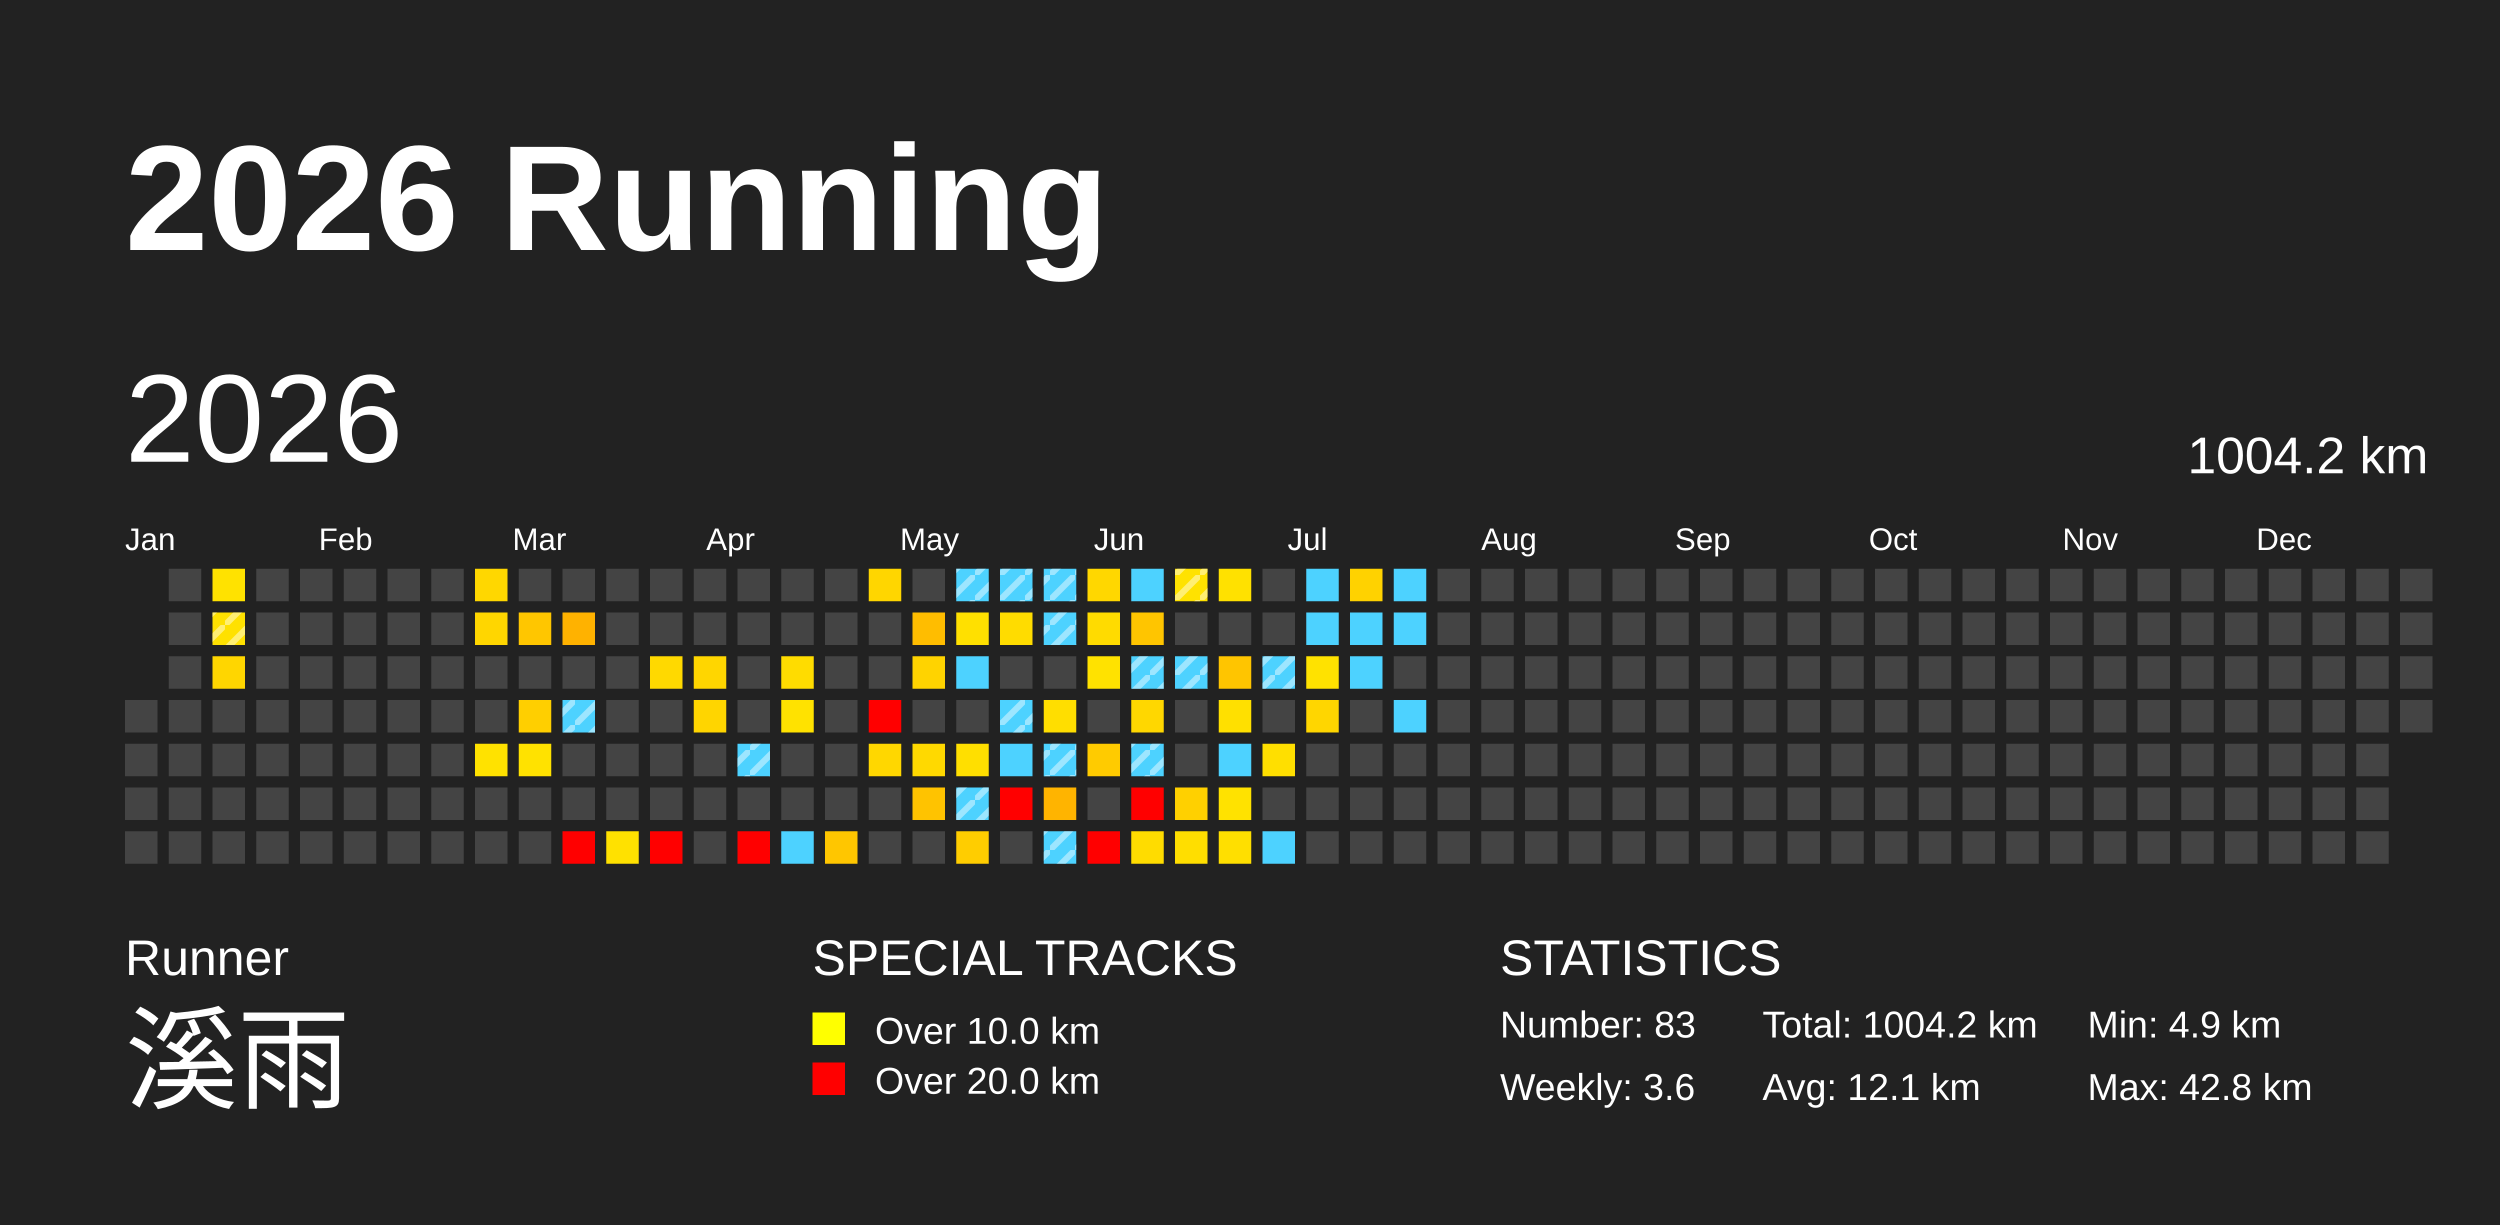
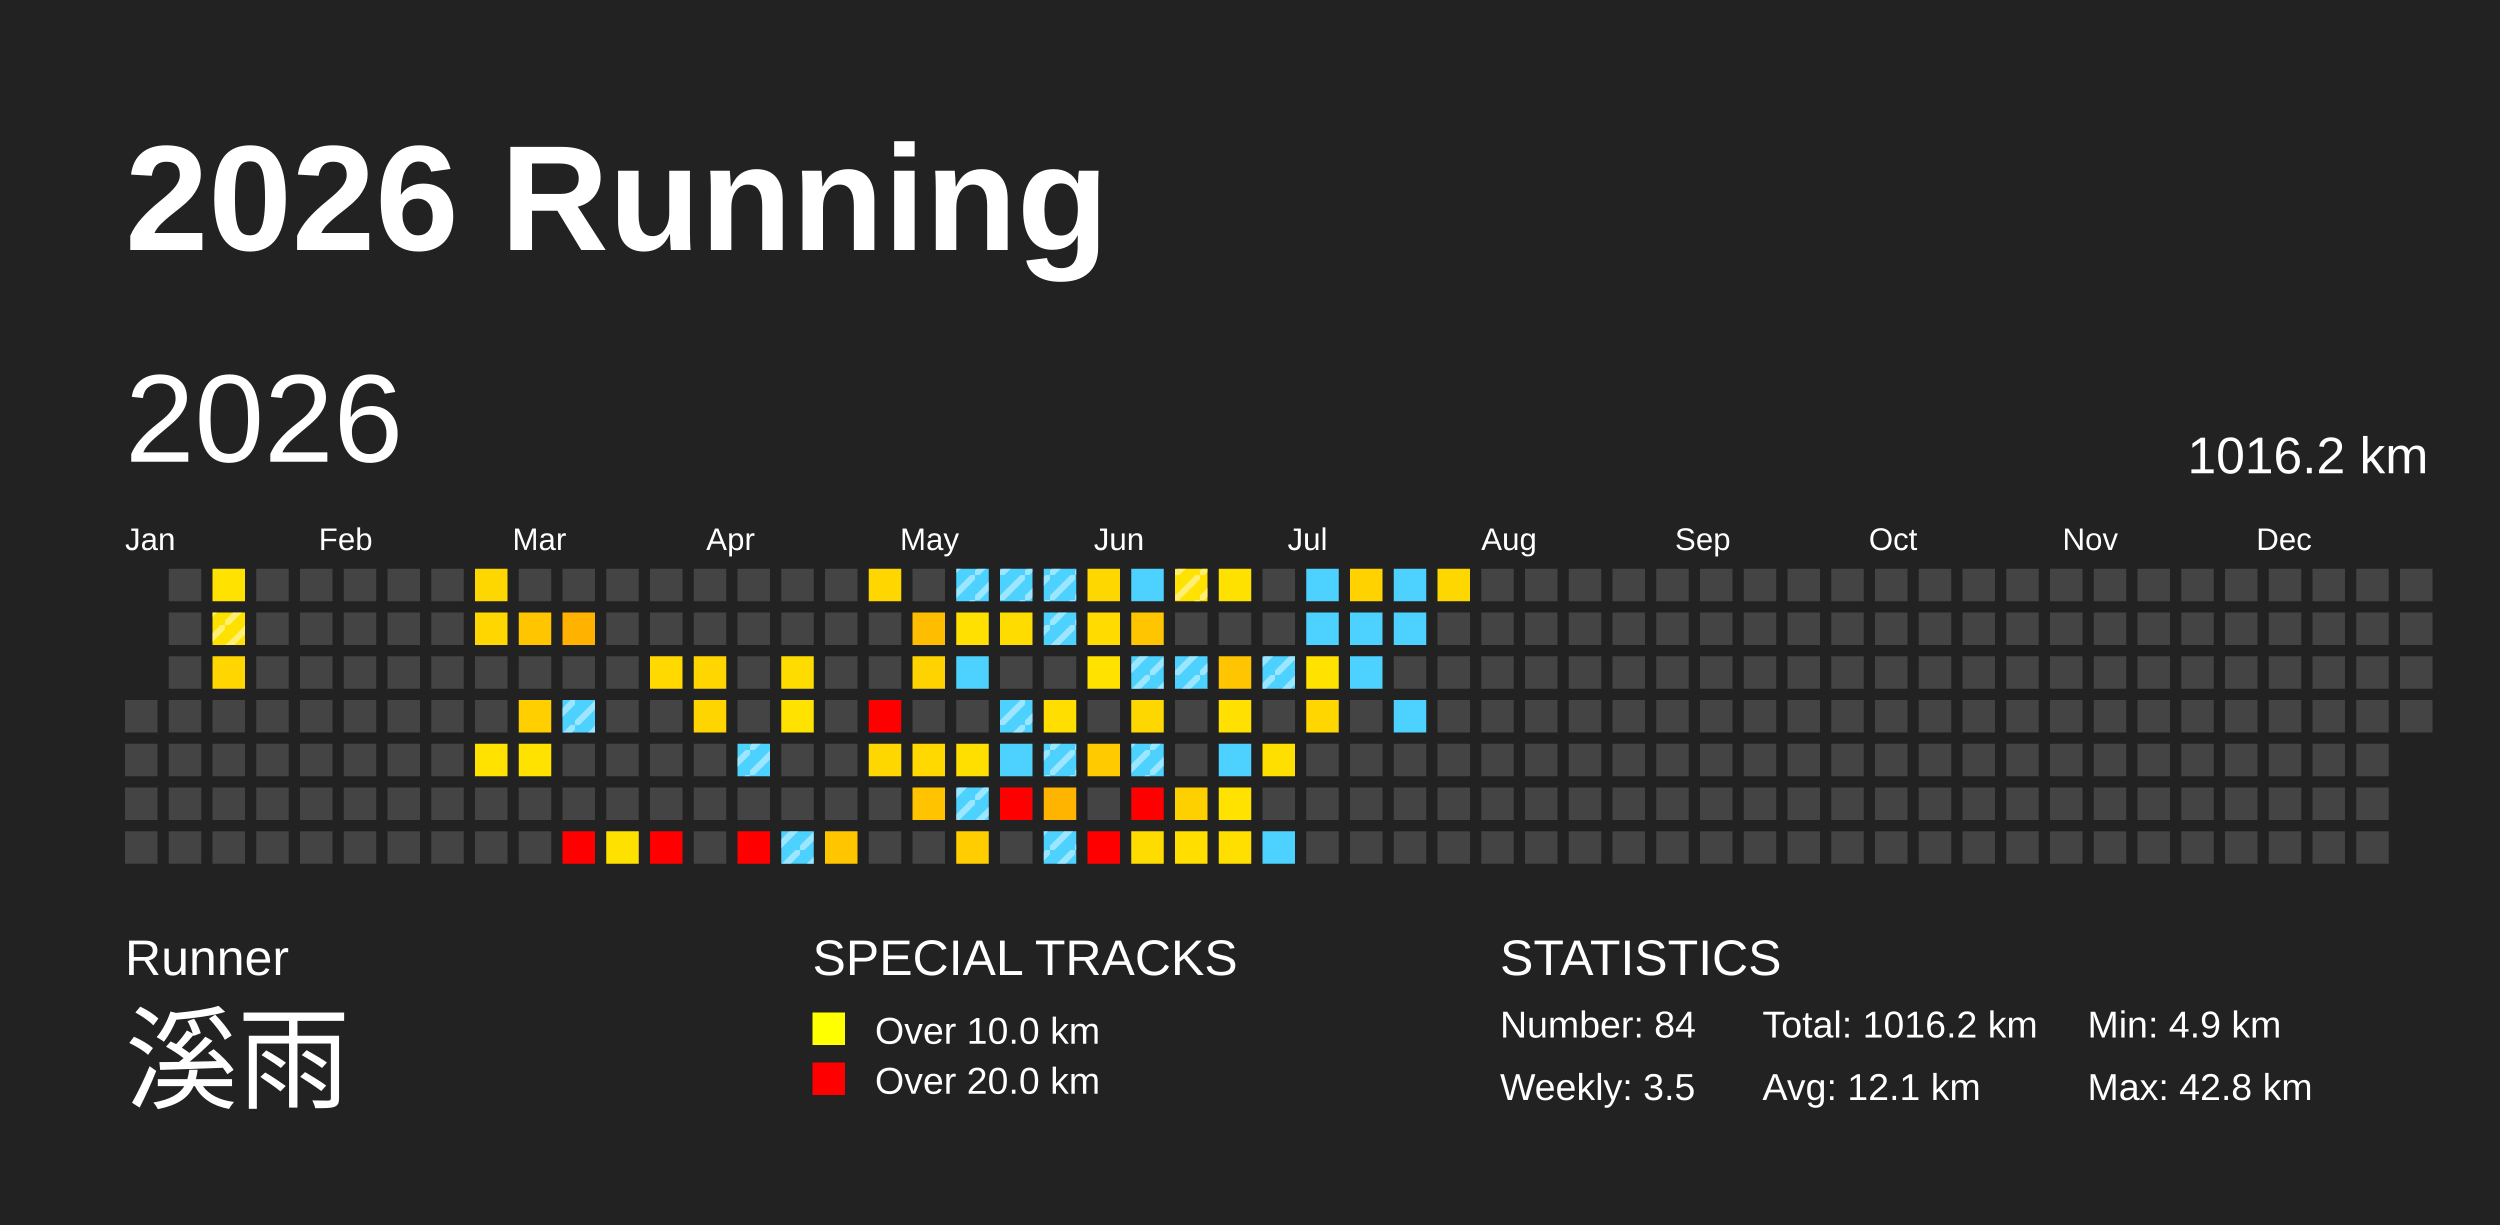
<svg xmlns="http://www.w3.org/2000/svg" baseProfile="full" height="98mm" version="1.1" viewBox="0,0,200,98" width="200mm">
  <defs>
    <pattern height="2" id="indoor-stripe" patternUnits="userSpaceOnUse" width="2">
      <line stroke="white" stroke-opacity="0.45" stroke-width="0.5" x1="0" x2="2" y1="2" y2="0" />
    </pattern>
  </defs>
  <rect fill="#222222" height="98" width="200" x="0" y="0" />
  <text fill="#FFFFFF" style="font-size:12px; font-family:Arial; font-weight:bold;" x="10" y="20">2026 Running</text>
  <text fill="#FFFFFF" style="font-size:4px; font-family:Arial" x="10" y="78">Runner</text>
  <text fill="#FFFFFF" style="font-size:9px; font-family:Arial" x="10" y="88">溪雨</text>
  <text fill="#FFFFFF" style="font-size:4px; font-family:Arial" x="65" y="78">SPECIAL TRACKS</text>
  <rect fill="yellow" height="2.6" width="2.6" x="65" y="81" />
  <text fill="#FFFFFF" style="font-size:3px; font-family:Arial" x="70" y="83.5">Over 10.0 km</text>
  <rect fill="red" height="2.6" width="2.6" x="65" y="85" />
  <text fill="#FFFFFF" style="font-size:3px; font-family:Arial" x="70" y="87.5">Over 20.0 km</text>
  <text fill="#FFFFFF" style="font-size:4px; font-family:Arial" x="120" y="78">STATISTICS</text>
-   <text fill="#FFFFFF" style="font-size:3px; font-family:Arial" x="120" y="83">Number: 83</text>
-   <text fill="#FFFFFF" style="font-size:3px; font-family:Arial" x="120" y="88">Weekly: 3.6</text>
-   <text fill="#FFFFFF" style="font-size:3px; font-family:Arial" x="141" y="83">Total: 1004.2 km</text>
+   <text fill="#FFFFFF" style="font-size:3px; font-family:Arial" x="120" y="83">Number: 84</text>
+   <text fill="#FFFFFF" style="font-size:3px; font-family:Arial" x="120" y="88">Weekly: 3.5</text>
+   <text fill="#FFFFFF" style="font-size:3px; font-family:Arial" x="141" y="83">Total: 1016.2 km</text>
  <text fill="#FFFFFF" style="font-size:3px; font-family:Arial" x="141" y="88">Avg: 12.1 km</text>
  <text fill="#FFFFFF" style="font-size:3px; font-family:Arial" x="167" y="83">Min: 4.9 km</text>
  <text fill="#FFFFFF" style="font-size:3px; font-family:Arial" x="167" y="88">Max: 42.8 km</text>
  <text dominant-baseline="hanging" fill="#FFFFFF" style="font-size:10.0px; font-family:Arial;" x="10" y="30">2026</text>
-   <text dominant-baseline="hanging" fill="#FFFFFF" style="font-size:4.125px; font-family:Arial;" x="175" y="35">1004.2 km</text>
+   <text dominant-baseline="hanging" fill="#FFFFFF" style="font-size:4.125px; font-family:Arial;" x="175" y="35">1016.2 km</text>
  <text fill="#FFFFFF" style="font-size:2.5px; font-family:Arial" x="10.0" y="44">Jan</text>
  <text fill="#FFFFFF" style="font-size:2.5px; font-family:Arial" x="25.5" y="44">Feb</text>
  <text fill="#FFFFFF" style="font-size:2.5px; font-family:Arial" x="41.0" y="44">Mar</text>
  <text fill="#FFFFFF" style="font-size:2.5px; font-family:Arial" x="56.5" y="44">Apr</text>
  <text fill="#FFFFFF" style="font-size:2.5px; font-family:Arial" x="72.0" y="44">May</text>
  <text fill="#FFFFFF" style="font-size:2.5px; font-family:Arial" x="87.5" y="44">Jun</text>
  <text fill="#FFFFFF" style="font-size:2.5px; font-family:Arial" x="103.0" y="44">Jul</text>
  <text fill="#FFFFFF" style="font-size:2.5px; font-family:Arial" x="118.5" y="44">Aug</text>
  <text fill="#FFFFFF" style="font-size:2.5px; font-family:Arial" x="134.0" y="44">Sep</text>
  <text fill="#FFFFFF" style="font-size:2.5px; font-family:Arial" x="149.5" y="44">Oct</text>
  <text fill="#FFFFFF" style="font-size:2.5px; font-family:Arial" x="165.0" y="44">Nov</text>
  <text fill="#FFFFFF" style="font-size:2.5px; font-family:Arial" x="180.5" y="44">Dec</text>
  <rect fill="#444444" height="2.6" width="2.6" x="10.0" y="56.0" />
  <rect fill="#444444" height="2.6" width="2.6" x="10.0" y="59.5" />
  <rect fill="#444444" height="2.6" width="2.6" x="10.0" y="63.0" />
  <rect fill="#444444" height="2.6" width="2.6" x="10.0" y="66.5" />
  <rect fill="#444444" height="2.6" width="2.6" x="13.5" y="45.5" />
  <rect fill="#444444" height="2.6" width="2.6" x="13.5" y="49.0" />
  <rect fill="#444444" height="2.6" width="2.6" x="13.5" y="52.5" />
  <rect fill="#444444" height="2.6" width="2.6" x="13.5" y="56.0" />
  <rect fill="#444444" height="2.6" width="2.6" x="13.5" y="59.5" />
  <rect fill="#444444" height="2.6" width="2.6" x="13.5" y="63.0" />
  <rect fill="#444444" height="2.6" width="2.6" x="13.5" y="66.5" />
  <rect fill="#ffe200" height="2.6" width="2.6" x="17.0" y="45.5" />
  <rect fill="#ffe100" height="2.6" width="2.6" x="17.0" y="49.0" />
  <rect fill="url(#indoor-stripe)" height="2.6" style="pointer-events: none;" width="2.6" x="17.0" y="49.0" />
  <rect fill="#ffd600" height="2.6" width="2.6" x="17.0" y="52.5" />
  <rect fill="#444444" height="2.6" width="2.6" x="17.0" y="56.0" />
  <rect fill="#444444" height="2.6" width="2.6" x="17.0" y="59.5" />
  <rect fill="#444444" height="2.6" width="2.6" x="17.0" y="63.0" />
  <rect fill="#444444" height="2.6" width="2.6" x="17.0" y="66.5" />
  <rect fill="#444444" height="2.6" width="2.6" x="20.5" y="45.5" />
  <rect fill="#444444" height="2.6" width="2.6" x="20.5" y="49.0" />
  <rect fill="#444444" height="2.6" width="2.6" x="20.5" y="52.5" />
  <rect fill="#444444" height="2.6" width="2.6" x="20.5" y="56.0" />
  <rect fill="#444444" height="2.6" width="2.6" x="20.5" y="59.5" />
  <rect fill="#444444" height="2.6" width="2.6" x="20.5" y="63.0" />
  <rect fill="#444444" height="2.6" width="2.6" x="20.5" y="66.5" />
  <rect fill="#444444" height="2.6" width="2.6" x="24.0" y="45.5" />
  <rect fill="#444444" height="2.6" width="2.6" x="24.0" y="49.0" />
  <rect fill="#444444" height="2.6" width="2.6" x="24.0" y="52.5" />
  <rect fill="#444444" height="2.6" width="2.6" x="24.0" y="56.0" />
  <rect fill="#444444" height="2.6" width="2.6" x="24.0" y="59.5" />
  <rect fill="#444444" height="2.6" width="2.6" x="24.0" y="63.0" />
  <rect fill="#444444" height="2.6" width="2.6" x="24.0" y="66.5" />
  <rect fill="#444444" height="2.6" width="2.6" x="27.5" y="45.5" />
  <rect fill="#444444" height="2.6" width="2.6" x="27.5" y="49.0" />
  <rect fill="#444444" height="2.6" width="2.6" x="27.5" y="52.5" />
  <rect fill="#444444" height="2.6" width="2.6" x="27.5" y="56.0" />
  <rect fill="#444444" height="2.6" width="2.6" x="27.5" y="59.5" />
  <rect fill="#444444" height="2.6" width="2.6" x="27.5" y="63.0" />
  <rect fill="#444444" height="2.6" width="2.6" x="27.5" y="66.5" />
  <rect fill="#444444" height="2.6" width="2.6" x="31.0" y="45.5" />
  <rect fill="#444444" height="2.6" width="2.6" x="31.0" y="49.0" />
  <rect fill="#444444" height="2.6" width="2.6" x="31.0" y="52.5" />
  <rect fill="#444444" height="2.6" width="2.6" x="31.0" y="56.0" />
  <rect fill="#444444" height="2.6" width="2.6" x="31.0" y="59.5" />
  <rect fill="#444444" height="2.6" width="2.6" x="31.0" y="63.0" />
  <rect fill="#444444" height="2.6" width="2.6" x="31.0" y="66.5" />
  <rect fill="#444444" height="2.6" width="2.6" x="34.5" y="45.5" />
  <rect fill="#444444" height="2.6" width="2.6" x="34.5" y="49.0" />
  <rect fill="#444444" height="2.6" width="2.6" x="34.5" y="52.5" />
  <rect fill="#444444" height="2.6" width="2.6" x="34.5" y="56.0" />
  <rect fill="#444444" height="2.6" width="2.6" x="34.5" y="59.5" />
  <rect fill="#444444" height="2.6" width="2.6" x="34.5" y="63.0" />
  <rect fill="#444444" height="2.6" width="2.6" x="34.5" y="66.5" />
  <rect fill="#ffd700" height="2.6" width="2.6" x="38.0" y="45.5" />
  <rect fill="#ffd600" height="2.6" width="2.6" x="38.0" y="49.0" />
  <rect fill="#444444" height="2.6" width="2.6" x="38.0" y="52.5" />
  <rect fill="#444444" height="2.6" width="2.6" x="38.0" y="56.0" />
  <rect fill="#ffe200" height="2.6" width="2.6" x="38.0" y="59.5" />
  <rect fill="#444444" height="2.6" width="2.6" x="38.0" y="63.0" />
  <rect fill="#444444" height="2.6" width="2.6" x="38.0" y="66.5" />
  <rect fill="#444444" height="2.6" width="2.6" x="41.5" y="45.5" />
  <rect fill="#ffc600" height="2.6" width="2.6" x="41.5" y="49.0" />
  <rect fill="#444444" height="2.6" width="2.6" x="41.5" y="52.5" />
  <rect fill="#ffcf00" height="2.6" width="2.6" x="41.5" y="56.0" />
  <rect fill="#ffe200" height="2.6" width="2.6" x="41.5" y="59.5" />
  <rect fill="#444444" height="2.6" width="2.6" x="41.5" y="63.0" />
  <rect fill="#444444" height="2.6" width="2.6" x="41.5" y="66.5" />
  <rect fill="#444444" height="2.6" width="2.6" x="45.0" y="45.5" />
  <rect fill="#ffb200" height="2.6" width="2.6" x="45.0" y="49.0" />
  <rect fill="#444444" height="2.6" width="2.6" x="45.0" y="52.5" />
  <rect fill="#4dd2ff" height="2.6" width="2.6" x="45.0" y="56.0" />
  <rect fill="url(#indoor-stripe)" height="2.6" style="pointer-events: none;" width="2.6" x="45.0" y="56.0" />
  <rect fill="#444444" height="2.6" width="2.6" x="45.0" y="59.5" />
  <rect fill="#444444" height="2.6" width="2.6" x="45.0" y="63.0" />
  <rect fill="red" height="2.6" width="2.6" x="45.0" y="66.5" />
  <rect fill="#444444" height="2.6" width="2.6" x="48.5" y="45.5" />
  <rect fill="#444444" height="2.6" width="2.6" x="48.5" y="49.0" />
  <rect fill="#444444" height="2.6" width="2.6" x="48.5" y="52.5" />
  <rect fill="#444444" height="2.6" width="2.6" x="48.5" y="56.0" />
  <rect fill="#444444" height="2.6" width="2.6" x="48.5" y="59.5" />
  <rect fill="#444444" height="2.6" width="2.6" x="48.5" y="63.0" />
  <rect fill="#ffe100" height="2.6" width="2.6" x="48.5" y="66.5" />
  <rect fill="#444444" height="2.6" width="2.6" x="52.0" y="45.5" />
  <rect fill="#444444" height="2.6" width="2.6" x="52.0" y="49.0" />
  <rect fill="#ffd900" height="2.6" width="2.6" x="52.0" y="52.5" />
  <rect fill="#444444" height="2.6" width="2.6" x="52.0" y="56.0" />
  <rect fill="#444444" height="2.6" width="2.6" x="52.0" y="59.5" />
  <rect fill="#444444" height="2.6" width="2.6" x="52.0" y="63.0" />
  <rect fill="red" height="2.6" width="2.6" x="52.0" y="66.5" />
  <rect fill="#444444" height="2.6" width="2.6" x="55.5" y="45.5" />
  <rect fill="#444444" height="2.6" width="2.6" x="55.5" y="49.0" />
  <rect fill="#ffd600" height="2.6" width="2.6" x="55.5" y="52.5" />
  <rect fill="#ffd500" height="2.6" width="2.6" x="55.5" y="56.0" />
  <rect fill="#444444" height="2.6" width="2.6" x="55.5" y="59.5" />
  <rect fill="#444444" height="2.6" width="2.6" x="55.5" y="63.0" />
  <rect fill="#444444" height="2.6" width="2.6" x="55.5" y="66.5" />
  <rect fill="#444444" height="2.6" width="2.6" x="59.0" y="45.5" />
  <rect fill="#444444" height="2.6" width="2.6" x="59.0" y="49.0" />
  <rect fill="#444444" height="2.6" width="2.6" x="59.0" y="52.5" />
  <rect fill="#444444" height="2.6" width="2.6" x="59.0" y="56.0" />
  <rect fill="#4dd2ff" height="2.6" width="2.6" x="59.0" y="59.5" />
  <rect fill="url(#indoor-stripe)" height="2.6" style="pointer-events: none;" width="2.6" x="59.0" y="59.5" />
  <rect fill="#444444" height="2.6" width="2.6" x="59.0" y="63.0" />
  <rect fill="red" height="2.6" width="2.6" x="59.0" y="66.5" />
  <rect fill="#444444" height="2.6" width="2.6" x="62.5" y="45.5" />
  <rect fill="#444444" height="2.6" width="2.6" x="62.5" y="49.0" />
  <rect fill="#ffdc00" height="2.6" width="2.6" x="62.5" y="52.5" />
  <rect fill="#ffe200" height="2.6" width="2.6" x="62.5" y="56.0" />
  <rect fill="#444444" height="2.6" width="2.6" x="62.5" y="59.5" />
  <rect fill="#444444" height="2.6" width="2.6" x="62.5" y="63.0" />
  <rect fill="#4dd2ff" height="2.6" width="2.6" x="62.5" y="66.5" />
+   <rect fill="url(#indoor-stripe)" height="2.6" style="pointer-events: none;" width="2.6" x="62.5" y="66.5" />
  <rect fill="#444444" height="2.6" width="2.6" x="66.0" y="45.5" />
  <rect fill="#444444" height="2.6" width="2.6" x="66.0" y="49.0" />
  <rect fill="#444444" height="2.6" width="2.6" x="66.0" y="52.5" />
  <rect fill="#444444" height="2.6" width="2.6" x="66.0" y="56.0" />
  <rect fill="#444444" height="2.6" width="2.6" x="66.0" y="59.5" />
  <rect fill="#444444" height="2.6" width="2.6" x="66.0" y="63.0" />
  <rect fill="#ffc600" height="2.6" width="2.6" x="66.0" y="66.5" />
  <rect fill="#ffd600" height="2.6" width="2.6" x="69.5" y="45.5" />
  <rect fill="#444444" height="2.6" width="2.6" x="69.5" y="49.0" />
  <rect fill="#444444" height="2.6" width="2.6" x="69.5" y="52.5" />
  <rect fill="red" height="2.6" width="2.6" x="69.5" y="56.0" />
  <rect fill="#ffd700" height="2.6" width="2.6" x="69.5" y="59.5" />
  <rect fill="#444444" height="2.6" width="2.6" x="69.5" y="63.0" />
  <rect fill="#444444" height="2.6" width="2.6" x="69.5" y="66.5" />
  <rect fill="#444444" height="2.6" width="2.6" x="73.0" y="45.5" />
  <rect fill="#ffbd00" height="2.6" width="2.6" x="73.0" y="49.0" />
  <rect fill="#ffd300" height="2.6" width="2.6" x="73.0" y="52.5" />
  <rect fill="#444444" height="2.6" width="2.6" x="73.0" y="56.0" />
  <rect fill="#ffd900" height="2.6" width="2.6" x="73.0" y="59.5" />
  <rect fill="#ffc300" height="2.6" width="2.6" x="73.0" y="63.0" />
  <rect fill="#444444" height="2.6" width="2.6" x="73.0" y="66.5" />
  <rect fill="#4dd2ff" height="2.6" width="2.6" x="76.5" y="45.5" />
  <rect fill="url(#indoor-stripe)" height="2.6" style="pointer-events: none;" width="2.6" x="76.5" y="45.5" />
  <rect fill="#ffe000" height="2.6" width="2.6" x="76.5" y="49.0" />
  <rect fill="#4dd2ff" height="2.6" width="2.6" x="76.5" y="52.5" />
  <rect fill="#444444" height="2.6" width="2.6" x="76.5" y="56.0" />
  <rect fill="#ffdf00" height="2.6" width="2.6" x="76.5" y="59.5" />
  <rect fill="#4dd2ff" height="2.6" width="2.6" x="76.5" y="63.0" />
  <rect fill="url(#indoor-stripe)" height="2.6" style="pointer-events: none;" width="2.6" x="76.5" y="63.0" />
  <rect fill="#ffcd00" height="2.6" width="2.6" x="76.5" y="66.5" />
  <rect fill="#4dd2ff" height="2.6" width="2.6" x="80.0" y="45.5" />
  <rect fill="url(#indoor-stripe)" height="2.6" style="pointer-events: none;" width="2.6" x="80.0" y="45.5" />
  <rect fill="#ffdc00" height="2.6" width="2.6" x="80.0" y="49.0" />
  <rect fill="#444444" height="2.6" width="2.6" x="80.0" y="52.5" />
  <rect fill="#4dd2ff" height="2.6" width="2.6" x="80.0" y="56.0" />
  <rect fill="url(#indoor-stripe)" height="2.6" style="pointer-events: none;" width="2.6" x="80.0" y="56.0" />
  <rect fill="#4dd2ff" height="2.6" width="2.6" x="80.0" y="59.5" />
  <rect fill="red" height="2.6" width="2.6" x="80.0" y="63.0" />
  <rect fill="#444444" height="2.6" width="2.6" x="80.0" y="66.5" />
  <rect fill="#4dd2ff" height="2.6" width="2.6" x="83.5" y="45.5" />
  <rect fill="url(#indoor-stripe)" height="2.6" style="pointer-events: none;" width="2.6" x="83.5" y="45.5" />
  <rect fill="#4dd2ff" height="2.6" width="2.6" x="83.5" y="49.0" />
  <rect fill="url(#indoor-stripe)" height="2.6" style="pointer-events: none;" width="2.6" x="83.5" y="49.0" />
  <rect fill="#444444" height="2.6" width="2.6" x="83.5" y="52.5" />
  <rect fill="#ffde00" height="2.6" width="2.6" x="83.5" y="56.0" />
  <rect fill="#4dd2ff" height="2.6" width="2.6" x="83.5" y="59.5" />
  <rect fill="url(#indoor-stripe)" height="2.6" style="pointer-events: none;" width="2.6" x="83.5" y="59.5" />
  <rect fill="#ffb400" height="2.6" width="2.6" x="83.5" y="63.0" />
  <rect fill="#4dd2ff" height="2.6" width="2.6" x="83.5" y="66.5" />
  <rect fill="url(#indoor-stripe)" height="2.6" style="pointer-events: none;" width="2.6" x="83.5" y="66.5" />
  <rect fill="#ffd700" height="2.6" width="2.6" x="87.0" y="45.5" />
  <rect fill="#ffdb00" height="2.6" width="2.6" x="87.0" y="49.0" />
  <rect fill="#ffe200" height="2.6" width="2.6" x="87.0" y="52.5" />
  <rect fill="#444444" height="2.6" width="2.6" x="87.0" y="56.0" />
  <rect fill="#ffcb00" height="2.6" width="2.6" x="87.0" y="59.5" />
  <rect fill="#444444" height="2.6" width="2.6" x="87.0" y="63.0" />
  <rect fill="red" height="2.6" width="2.6" x="87.0" y="66.5" />
  <rect fill="#4dd2ff" height="2.6" width="2.6" x="90.5" y="45.5" />
  <rect fill="#ffc500" height="2.6" width="2.6" x="90.5" y="49.0" />
  <rect fill="#4dd2ff" height="2.6" width="2.6" x="90.5" y="52.5" />
  <rect fill="url(#indoor-stripe)" height="2.6" style="pointer-events: none;" width="2.6" x="90.5" y="52.5" />
  <rect fill="#ffd700" height="2.6" width="2.6" x="90.5" y="56.0" />
  <rect fill="#4dd2ff" height="2.6" width="2.6" x="90.5" y="59.5" />
  <rect fill="url(#indoor-stripe)" height="2.6" style="pointer-events: none;" width="2.6" x="90.5" y="59.5" />
  <rect fill="red" height="2.6" width="2.6" x="90.5" y="63.0" />
  <rect fill="#ffdc00" height="2.6" width="2.6" x="90.5" y="66.5" />
  <rect fill="#ffe200" height="2.6" width="2.6" x="94.0" y="45.5" />
  <rect fill="url(#indoor-stripe)" height="2.6" style="pointer-events: none;" width="2.6" x="94.0" y="45.5" />
  <rect fill="#444444" height="2.6" width="2.6" x="94.0" y="49.0" />
  <rect fill="#4dd2ff" height="2.6" width="2.6" x="94.0" y="52.5" />
  <rect fill="url(#indoor-stripe)" height="2.6" style="pointer-events: none;" width="2.6" x="94.0" y="52.5" />
  <rect fill="#444444" height="2.6" width="2.6" x="94.0" y="56.0" />
  <rect fill="#444444" height="2.6" width="2.6" x="94.0" y="59.5" />
  <rect fill="#ffd000" height="2.6" width="2.6" x="94.0" y="63.0" />
  <rect fill="#ffde00" height="2.6" width="2.6" x="94.0" y="66.5" />
  <rect fill="#ffe100" height="2.6" width="2.6" x="97.5" y="45.5" />
  <rect fill="#444444" height="2.6" width="2.6" x="97.5" y="49.0" />
  <rect fill="#ffc500" height="2.6" width="2.6" x="97.5" y="52.5" />
  <rect fill="#ffe000" height="2.6" width="2.6" x="97.5" y="56.0" />
  <rect fill="#4dd2ff" height="2.6" width="2.6" x="97.5" y="59.5" />
  <rect fill="#ffe200" height="2.6" width="2.6" x="97.5" y="63.0" />
  <rect fill="#ffdf00" height="2.6" width="2.6" x="97.5" y="66.5" />
  <rect fill="#444444" height="2.6" width="2.6" x="101.0" y="45.5" />
  <rect fill="#444444" height="2.6" width="2.6" x="101.0" y="49.0" />
  <rect fill="#4dd2ff" height="2.6" width="2.6" x="101.0" y="52.5" />
  <rect fill="url(#indoor-stripe)" height="2.6" style="pointer-events: none;" width="2.6" x="101.0" y="52.5" />
  <rect fill="#444444" height="2.6" width="2.6" x="101.0" y="56.0" />
  <rect fill="#ffdf00" height="2.6" width="2.6" x="101.0" y="59.5" />
  <rect fill="#444444" height="2.6" width="2.6" x="101.0" y="63.0" />
  <rect fill="#4dd2ff" height="2.6" width="2.6" x="101.0" y="66.5" />
  <rect fill="#4dd2ff" height="2.6" width="2.6" x="104.5" y="45.5" />
  <rect fill="#4dd2ff" height="2.6" width="2.6" x="104.5" y="49.0" />
  <rect fill="#ffe200" height="2.6" width="2.6" x="104.5" y="52.5" />
  <rect fill="#ffd600" height="2.6" width="2.6" x="104.5" y="56.0" />
  <rect fill="#444444" height="2.6" width="2.6" x="104.5" y="59.5" />
  <rect fill="#444444" height="2.6" width="2.6" x="104.5" y="63.0" />
  <rect fill="#444444" height="2.6" width="2.6" x="104.5" y="66.5" />
  <rect fill="#ffd200" height="2.6" width="2.6" x="108.0" y="45.5" />
  <rect fill="#4dd2ff" height="2.6" width="2.6" x="108.0" y="49.0" />
  <rect fill="#4dd2ff" height="2.6" width="2.6" x="108.0" y="52.5" />
  <rect fill="#444444" height="2.6" width="2.6" x="108.0" y="56.0" />
  <rect fill="#444444" height="2.6" width="2.6" x="108.0" y="59.5" />
  <rect fill="#444444" height="2.6" width="2.6" x="108.0" y="63.0" />
  <rect fill="#444444" height="2.6" width="2.6" x="108.0" y="66.5" />
  <rect fill="#4dd2ff" height="2.6" width="2.6" x="111.5" y="45.5" />
  <rect fill="#4dd2ff" height="2.6" width="2.6" x="111.5" y="49.0" />
  <rect fill="#444444" height="2.6" width="2.6" x="111.5" y="52.5" />
  <rect fill="#4dd2ff" height="2.6" width="2.6" x="111.5" y="56.0" />
  <rect fill="#444444" height="2.6" width="2.6" x="111.5" y="59.5" />
  <rect fill="#444444" height="2.6" width="2.6" x="111.5" y="63.0" />
  <rect fill="#444444" height="2.6" width="2.6" x="111.5" y="66.5" />
-   <rect fill="#444444" height="2.6" width="2.6" x="115.0" y="45.5" />
+   <rect fill="#ffd700" height="2.6" width="2.6" x="115.0" y="45.5" />
  <rect fill="#444444" height="2.6" width="2.6" x="115.0" y="49.0" />
  <rect fill="#444444" height="2.6" width="2.6" x="115.0" y="52.5" />
  <rect fill="#444444" height="2.6" width="2.6" x="115.0" y="56.0" />
  <rect fill="#444444" height="2.6" width="2.6" x="115.0" y="59.5" />
  <rect fill="#444444" height="2.6" width="2.6" x="115.0" y="63.0" />
  <rect fill="#444444" height="2.6" width="2.6" x="115.0" y="66.5" />
  <rect fill="#444444" height="2.6" width="2.6" x="118.5" y="45.5" />
  <rect fill="#444444" height="2.6" width="2.6" x="118.5" y="49.0" />
  <rect fill="#444444" height="2.6" width="2.6" x="118.5" y="52.5" />
  <rect fill="#444444" height="2.6" width="2.6" x="118.5" y="56.0" />
  <rect fill="#444444" height="2.6" width="2.6" x="118.5" y="59.5" />
  <rect fill="#444444" height="2.6" width="2.6" x="118.5" y="63.0" />
  <rect fill="#444444" height="2.6" width="2.6" x="118.5" y="66.5" />
  <rect fill="#444444" height="2.6" width="2.6" x="122.0" y="45.5" />
  <rect fill="#444444" height="2.6" width="2.6" x="122.0" y="49.0" />
  <rect fill="#444444" height="2.6" width="2.6" x="122.0" y="52.5" />
  <rect fill="#444444" height="2.6" width="2.6" x="122.0" y="56.0" />
  <rect fill="#444444" height="2.6" width="2.6" x="122.0" y="59.5" />
  <rect fill="#444444" height="2.6" width="2.6" x="122.0" y="63.0" />
  <rect fill="#444444" height="2.6" width="2.6" x="122.0" y="66.5" />
  <rect fill="#444444" height="2.6" width="2.6" x="125.5" y="45.5" />
  <rect fill="#444444" height="2.6" width="2.6" x="125.5" y="49.0" />
  <rect fill="#444444" height="2.6" width="2.6" x="125.5" y="52.5" />
  <rect fill="#444444" height="2.6" width="2.6" x="125.5" y="56.0" />
  <rect fill="#444444" height="2.6" width="2.6" x="125.5" y="59.5" />
  <rect fill="#444444" height="2.6" width="2.6" x="125.5" y="63.0" />
  <rect fill="#444444" height="2.6" width="2.6" x="125.5" y="66.5" />
  <rect fill="#444444" height="2.6" width="2.6" x="129.0" y="45.5" />
  <rect fill="#444444" height="2.6" width="2.6" x="129.0" y="49.0" />
  <rect fill="#444444" height="2.6" width="2.6" x="129.0" y="52.5" />
  <rect fill="#444444" height="2.6" width="2.6" x="129.0" y="56.0" />
  <rect fill="#444444" height="2.6" width="2.6" x="129.0" y="59.5" />
  <rect fill="#444444" height="2.6" width="2.6" x="129.0" y="63.0" />
  <rect fill="#444444" height="2.6" width="2.6" x="129.0" y="66.5" />
  <rect fill="#444444" height="2.6" width="2.6" x="132.5" y="45.5" />
  <rect fill="#444444" height="2.6" width="2.6" x="132.5" y="49.0" />
  <rect fill="#444444" height="2.6" width="2.6" x="132.5" y="52.5" />
  <rect fill="#444444" height="2.6" width="2.6" x="132.5" y="56.0" />
  <rect fill="#444444" height="2.6" width="2.6" x="132.5" y="59.5" />
  <rect fill="#444444" height="2.6" width="2.6" x="132.5" y="63.0" />
  <rect fill="#444444" height="2.6" width="2.6" x="132.5" y="66.5" />
  <rect fill="#444444" height="2.6" width="2.6" x="136.0" y="45.5" />
  <rect fill="#444444" height="2.6" width="2.6" x="136.0" y="49.0" />
  <rect fill="#444444" height="2.6" width="2.6" x="136.0" y="52.5" />
  <rect fill="#444444" height="2.6" width="2.6" x="136.0" y="56.0" />
  <rect fill="#444444" height="2.6" width="2.6" x="136.0" y="59.5" />
  <rect fill="#444444" height="2.6" width="2.6" x="136.0" y="63.0" />
  <rect fill="#444444" height="2.6" width="2.6" x="136.0" y="66.5" />
  <rect fill="#444444" height="2.6" width="2.6" x="139.5" y="45.5" />
  <rect fill="#444444" height="2.6" width="2.6" x="139.5" y="49.0" />
  <rect fill="#444444" height="2.6" width="2.6" x="139.5" y="52.5" />
  <rect fill="#444444" height="2.6" width="2.6" x="139.5" y="56.0" />
  <rect fill="#444444" height="2.6" width="2.6" x="139.5" y="59.5" />
  <rect fill="#444444" height="2.6" width="2.6" x="139.5" y="63.0" />
  <rect fill="#444444" height="2.6" width="2.6" x="139.5" y="66.5" />
  <rect fill="#444444" height="2.6" width="2.6" x="143.0" y="45.5" />
  <rect fill="#444444" height="2.6" width="2.6" x="143.0" y="49.0" />
  <rect fill="#444444" height="2.6" width="2.6" x="143.0" y="52.5" />
  <rect fill="#444444" height="2.6" width="2.6" x="143.0" y="56.0" />
  <rect fill="#444444" height="2.6" width="2.6" x="143.0" y="59.5" />
  <rect fill="#444444" height="2.6" width="2.6" x="143.0" y="63.0" />
  <rect fill="#444444" height="2.6" width="2.6" x="143.0" y="66.5" />
  <rect fill="#444444" height="2.6" width="2.6" x="146.5" y="45.5" />
  <rect fill="#444444" height="2.6" width="2.6" x="146.5" y="49.0" />
  <rect fill="#444444" height="2.6" width="2.6" x="146.5" y="52.5" />
  <rect fill="#444444" height="2.6" width="2.6" x="146.5" y="56.0" />
  <rect fill="#444444" height="2.6" width="2.6" x="146.5" y="59.5" />
  <rect fill="#444444" height="2.6" width="2.6" x="146.5" y="63.0" />
  <rect fill="#444444" height="2.6" width="2.6" x="146.5" y="66.5" />
  <rect fill="#444444" height="2.6" width="2.6" x="150.0" y="45.5" />
  <rect fill="#444444" height="2.6" width="2.6" x="150.0" y="49.0" />
  <rect fill="#444444" height="2.6" width="2.6" x="150.0" y="52.5" />
  <rect fill="#444444" height="2.6" width="2.6" x="150.0" y="56.0" />
  <rect fill="#444444" height="2.6" width="2.6" x="150.0" y="59.5" />
  <rect fill="#444444" height="2.6" width="2.6" x="150.0" y="63.0" />
  <rect fill="#444444" height="2.6" width="2.6" x="150.0" y="66.5" />
  <rect fill="#444444" height="2.6" width="2.6" x="153.5" y="45.5" />
  <rect fill="#444444" height="2.6" width="2.6" x="153.5" y="49.0" />
  <rect fill="#444444" height="2.6" width="2.6" x="153.5" y="52.5" />
  <rect fill="#444444" height="2.6" width="2.6" x="153.5" y="56.0" />
  <rect fill="#444444" height="2.6" width="2.6" x="153.5" y="59.5" />
  <rect fill="#444444" height="2.6" width="2.6" x="153.5" y="63.0" />
  <rect fill="#444444" height="2.6" width="2.6" x="153.5" y="66.5" />
  <rect fill="#444444" height="2.6" width="2.6" x="157.0" y="45.5" />
  <rect fill="#444444" height="2.6" width="2.6" x="157.0" y="49.0" />
  <rect fill="#444444" height="2.6" width="2.6" x="157.0" y="52.5" />
  <rect fill="#444444" height="2.6" width="2.6" x="157.0" y="56.0" />
  <rect fill="#444444" height="2.6" width="2.6" x="157.0" y="59.5" />
  <rect fill="#444444" height="2.6" width="2.6" x="157.0" y="63.0" />
  <rect fill="#444444" height="2.6" width="2.6" x="157.0" y="66.5" />
  <rect fill="#444444" height="2.6" width="2.6" x="160.5" y="45.5" />
  <rect fill="#444444" height="2.6" width="2.6" x="160.5" y="49.0" />
  <rect fill="#444444" height="2.6" width="2.6" x="160.5" y="52.5" />
  <rect fill="#444444" height="2.6" width="2.6" x="160.5" y="56.0" />
  <rect fill="#444444" height="2.6" width="2.6" x="160.5" y="59.5" />
  <rect fill="#444444" height="2.6" width="2.6" x="160.5" y="63.0" />
  <rect fill="#444444" height="2.6" width="2.6" x="160.5" y="66.5" />
  <rect fill="#444444" height="2.6" width="2.6" x="164.0" y="45.5" />
  <rect fill="#444444" height="2.6" width="2.6" x="164.0" y="49.0" />
  <rect fill="#444444" height="2.6" width="2.6" x="164.0" y="52.5" />
  <rect fill="#444444" height="2.6" width="2.6" x="164.0" y="56.0" />
  <rect fill="#444444" height="2.6" width="2.6" x="164.0" y="59.5" />
  <rect fill="#444444" height="2.6" width="2.6" x="164.0" y="63.0" />
  <rect fill="#444444" height="2.6" width="2.6" x="164.0" y="66.5" />
  <rect fill="#444444" height="2.6" width="2.6" x="167.5" y="45.5" />
  <rect fill="#444444" height="2.6" width="2.6" x="167.5" y="49.0" />
  <rect fill="#444444" height="2.6" width="2.6" x="167.5" y="52.5" />
  <rect fill="#444444" height="2.6" width="2.6" x="167.5" y="56.0" />
  <rect fill="#444444" height="2.6" width="2.6" x="167.5" y="59.5" />
  <rect fill="#444444" height="2.6" width="2.6" x="167.5" y="63.0" />
  <rect fill="#444444" height="2.6" width="2.6" x="167.5" y="66.5" />
  <rect fill="#444444" height="2.6" width="2.6" x="171.0" y="45.5" />
  <rect fill="#444444" height="2.6" width="2.6" x="171.0" y="49.0" />
  <rect fill="#444444" height="2.6" width="2.6" x="171.0" y="52.5" />
  <rect fill="#444444" height="2.6" width="2.6" x="171.0" y="56.0" />
  <rect fill="#444444" height="2.6" width="2.6" x="171.0" y="59.5" />
  <rect fill="#444444" height="2.6" width="2.6" x="171.0" y="63.0" />
  <rect fill="#444444" height="2.6" width="2.6" x="171.0" y="66.5" />
  <rect fill="#444444" height="2.6" width="2.6" x="174.5" y="45.5" />
  <rect fill="#444444" height="2.6" width="2.6" x="174.5" y="49.0" />
  <rect fill="#444444" height="2.6" width="2.6" x="174.5" y="52.5" />
  <rect fill="#444444" height="2.6" width="2.6" x="174.5" y="56.0" />
  <rect fill="#444444" height="2.6" width="2.6" x="174.5" y="59.5" />
  <rect fill="#444444" height="2.6" width="2.6" x="174.5" y="63.0" />
  <rect fill="#444444" height="2.6" width="2.6" x="174.5" y="66.5" />
  <rect fill="#444444" height="2.6" width="2.6" x="178.0" y="45.5" />
  <rect fill="#444444" height="2.6" width="2.6" x="178.0" y="49.0" />
  <rect fill="#444444" height="2.6" width="2.6" x="178.0" y="52.5" />
  <rect fill="#444444" height="2.6" width="2.6" x="178.0" y="56.0" />
  <rect fill="#444444" height="2.6" width="2.6" x="178.0" y="59.5" />
  <rect fill="#444444" height="2.6" width="2.6" x="178.0" y="63.0" />
  <rect fill="#444444" height="2.6" width="2.6" x="178.0" y="66.5" />
  <rect fill="#444444" height="2.6" width="2.6" x="181.5" y="45.5" />
  <rect fill="#444444" height="2.6" width="2.6" x="181.5" y="49.0" />
  <rect fill="#444444" height="2.6" width="2.6" x="181.5" y="52.5" />
  <rect fill="#444444" height="2.6" width="2.6" x="181.5" y="56.0" />
  <rect fill="#444444" height="2.6" width="2.6" x="181.5" y="59.5" />
  <rect fill="#444444" height="2.6" width="2.6" x="181.5" y="63.0" />
  <rect fill="#444444" height="2.6" width="2.6" x="181.5" y="66.5" />
  <rect fill="#444444" height="2.6" width="2.6" x="185.0" y="45.5" />
  <rect fill="#444444" height="2.6" width="2.6" x="185.0" y="49.0" />
  <rect fill="#444444" height="2.6" width="2.6" x="185.0" y="52.5" />
  <rect fill="#444444" height="2.6" width="2.6" x="185.0" y="56.0" />
  <rect fill="#444444" height="2.6" width="2.6" x="185.0" y="59.5" />
  <rect fill="#444444" height="2.6" width="2.6" x="185.0" y="63.0" />
  <rect fill="#444444" height="2.6" width="2.6" x="185.0" y="66.5" />
  <rect fill="#444444" height="2.6" width="2.6" x="188.5" y="45.5" />
  <rect fill="#444444" height="2.6" width="2.6" x="188.5" y="49.0" />
  <rect fill="#444444" height="2.6" width="2.6" x="188.5" y="52.5" />
  <rect fill="#444444" height="2.6" width="2.6" x="188.5" y="56.0" />
  <rect fill="#444444" height="2.6" width="2.6" x="188.5" y="59.5" />
  <rect fill="#444444" height="2.6" width="2.6" x="188.5" y="63.0" />
  <rect fill="#444444" height="2.6" width="2.6" x="188.5" y="66.5" />
  <rect fill="#444444" height="2.6" width="2.6" x="192.0" y="45.5" />
  <rect fill="#444444" height="2.6" width="2.6" x="192.0" y="49.0" />
  <rect fill="#444444" height="2.6" width="2.6" x="192.0" y="52.5" />
  <rect fill="#444444" height="2.6" width="2.6" x="192.0" y="56.0" />
</svg>
